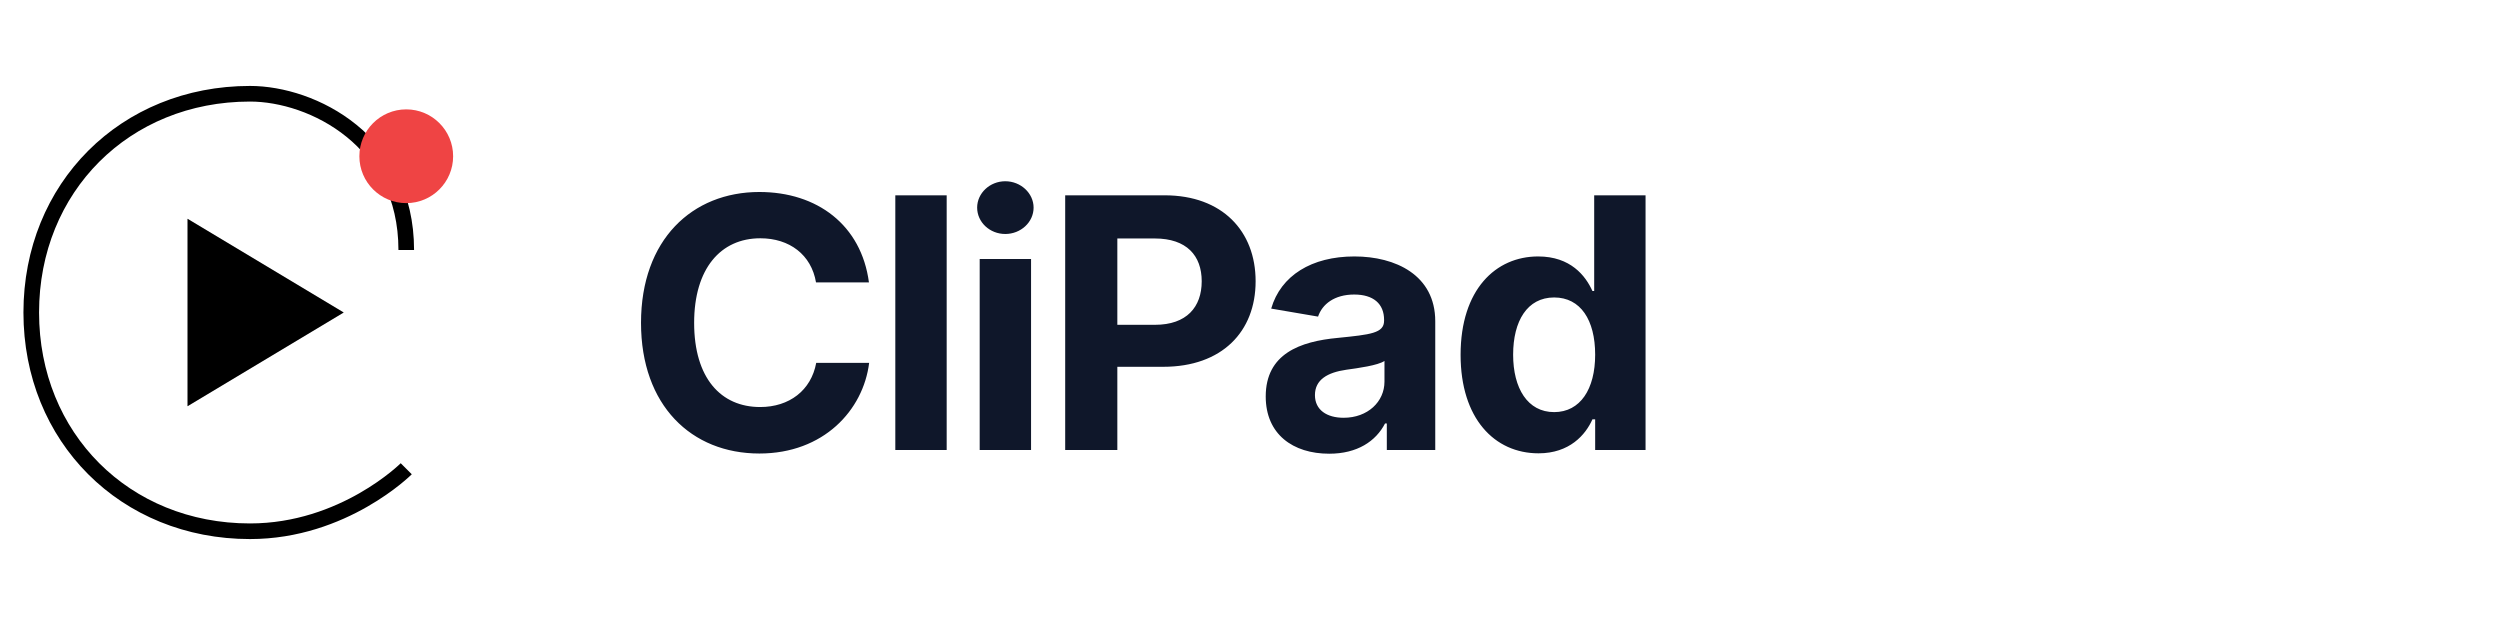
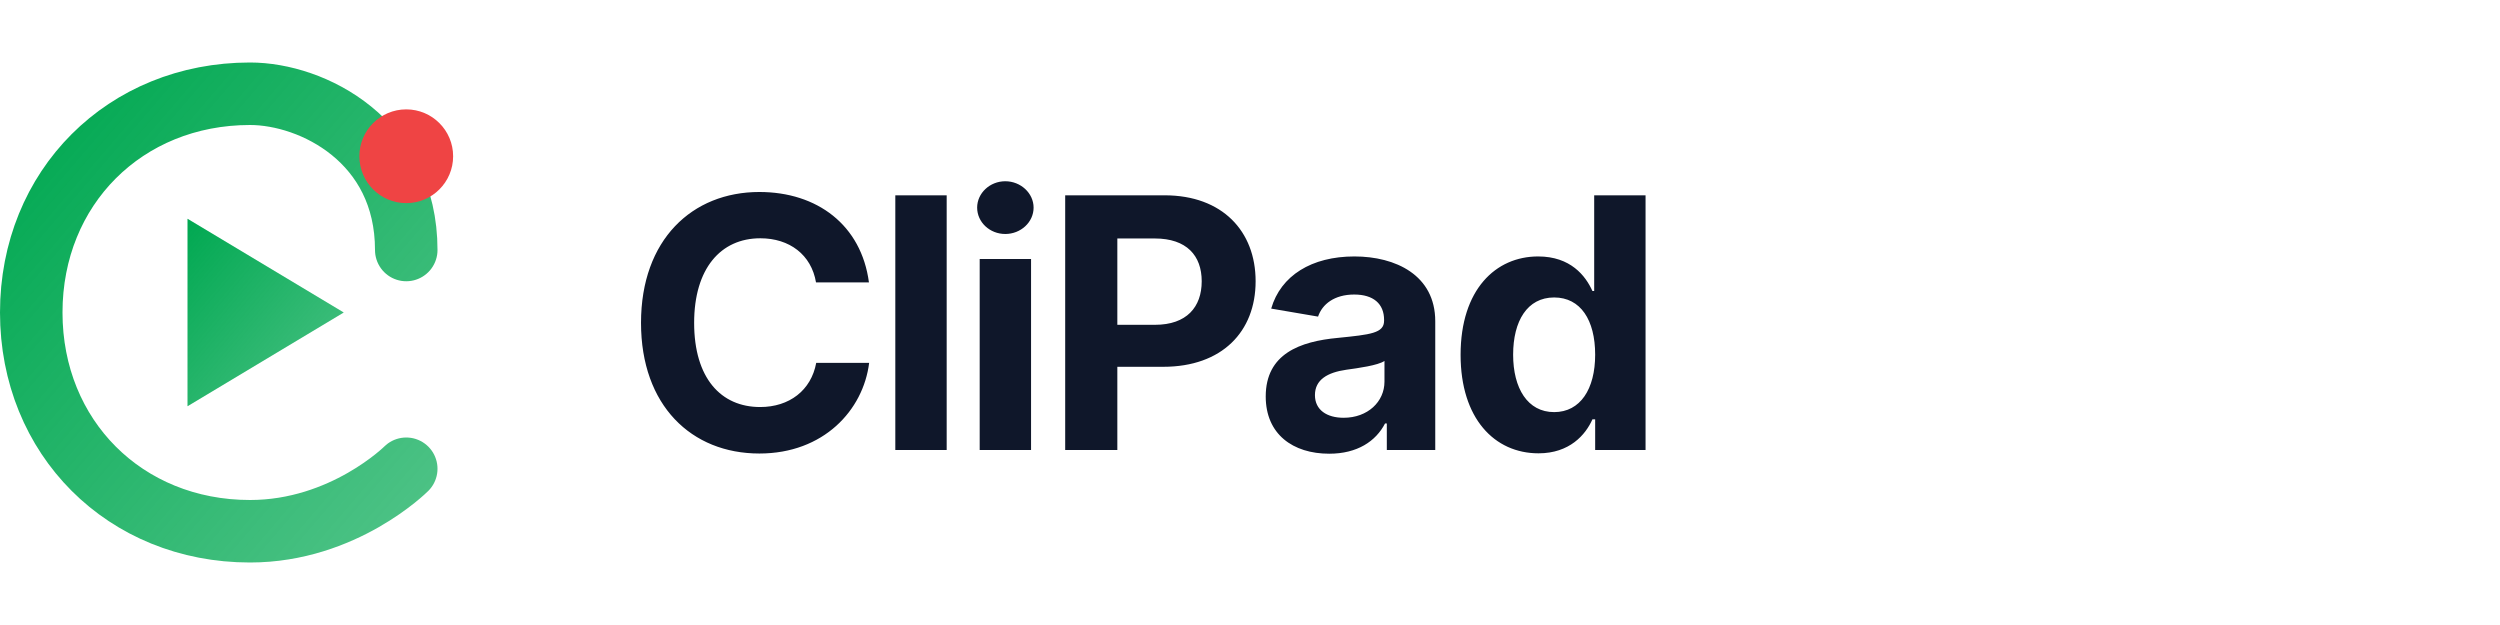
<svg xmlns="http://www.w3.org/2000/svg" width="800" height="200" viewBox="0 0 200 50" fill="none">
  <defs>
    <linearGradient id="clipad-grad" x1="0%" y1="0%" x2="100%" y2="100%">
-       <stop offset="0%" stopColor="#00a851" stopOpacity="1" />
-       <stop offset="100%" stopColor="#00a851" stopOpacity="0.7" />
+       <stop offset="0%" stop-color="#00a851" stop-opacity="1" />
+       <stop offset="100%" stop-color="#00a851" stop-opacity="0.7" />
    </linearGradient>
  </defs>
  <g transform="translate(0, 5) scale(1.25)">
-     <path d="M26 12 C26 5, 20 2, 16 2 C8 2, 2 8, 2 16 C2 24, 8 30, 16 30 C22 30, 26 26, 26 26" stroke="url(#clipad-grad)" strokeWidth="4" strokeLinecap="round" strokeLinejoin="round" />
+     <path d="M26 12 C26 5, 20 2, 16 2 C8 2, 2 8, 2 16 C2 24, 8 30, 16 30 C22 30, 26 26, 26 26" stroke="url(#clipad-grad)" stroke-width="4" stroke-linecap="round" stroke-linejoin="round" />
    <path d="M12 10 L22 16 L12 22 Z" fill="url(#clipad-grad)" />
    <circle cx="26" cy="6" r="3" fill="#ef4444" />
  </g>
  <text x="50" y="36" font-family="'Inter', system-ui, -apple-system, sans-serif" font-weight="700" font-size="28" fill="#0f172a" letter-spacing="-0.03em">CliPad</text>
</svg>
